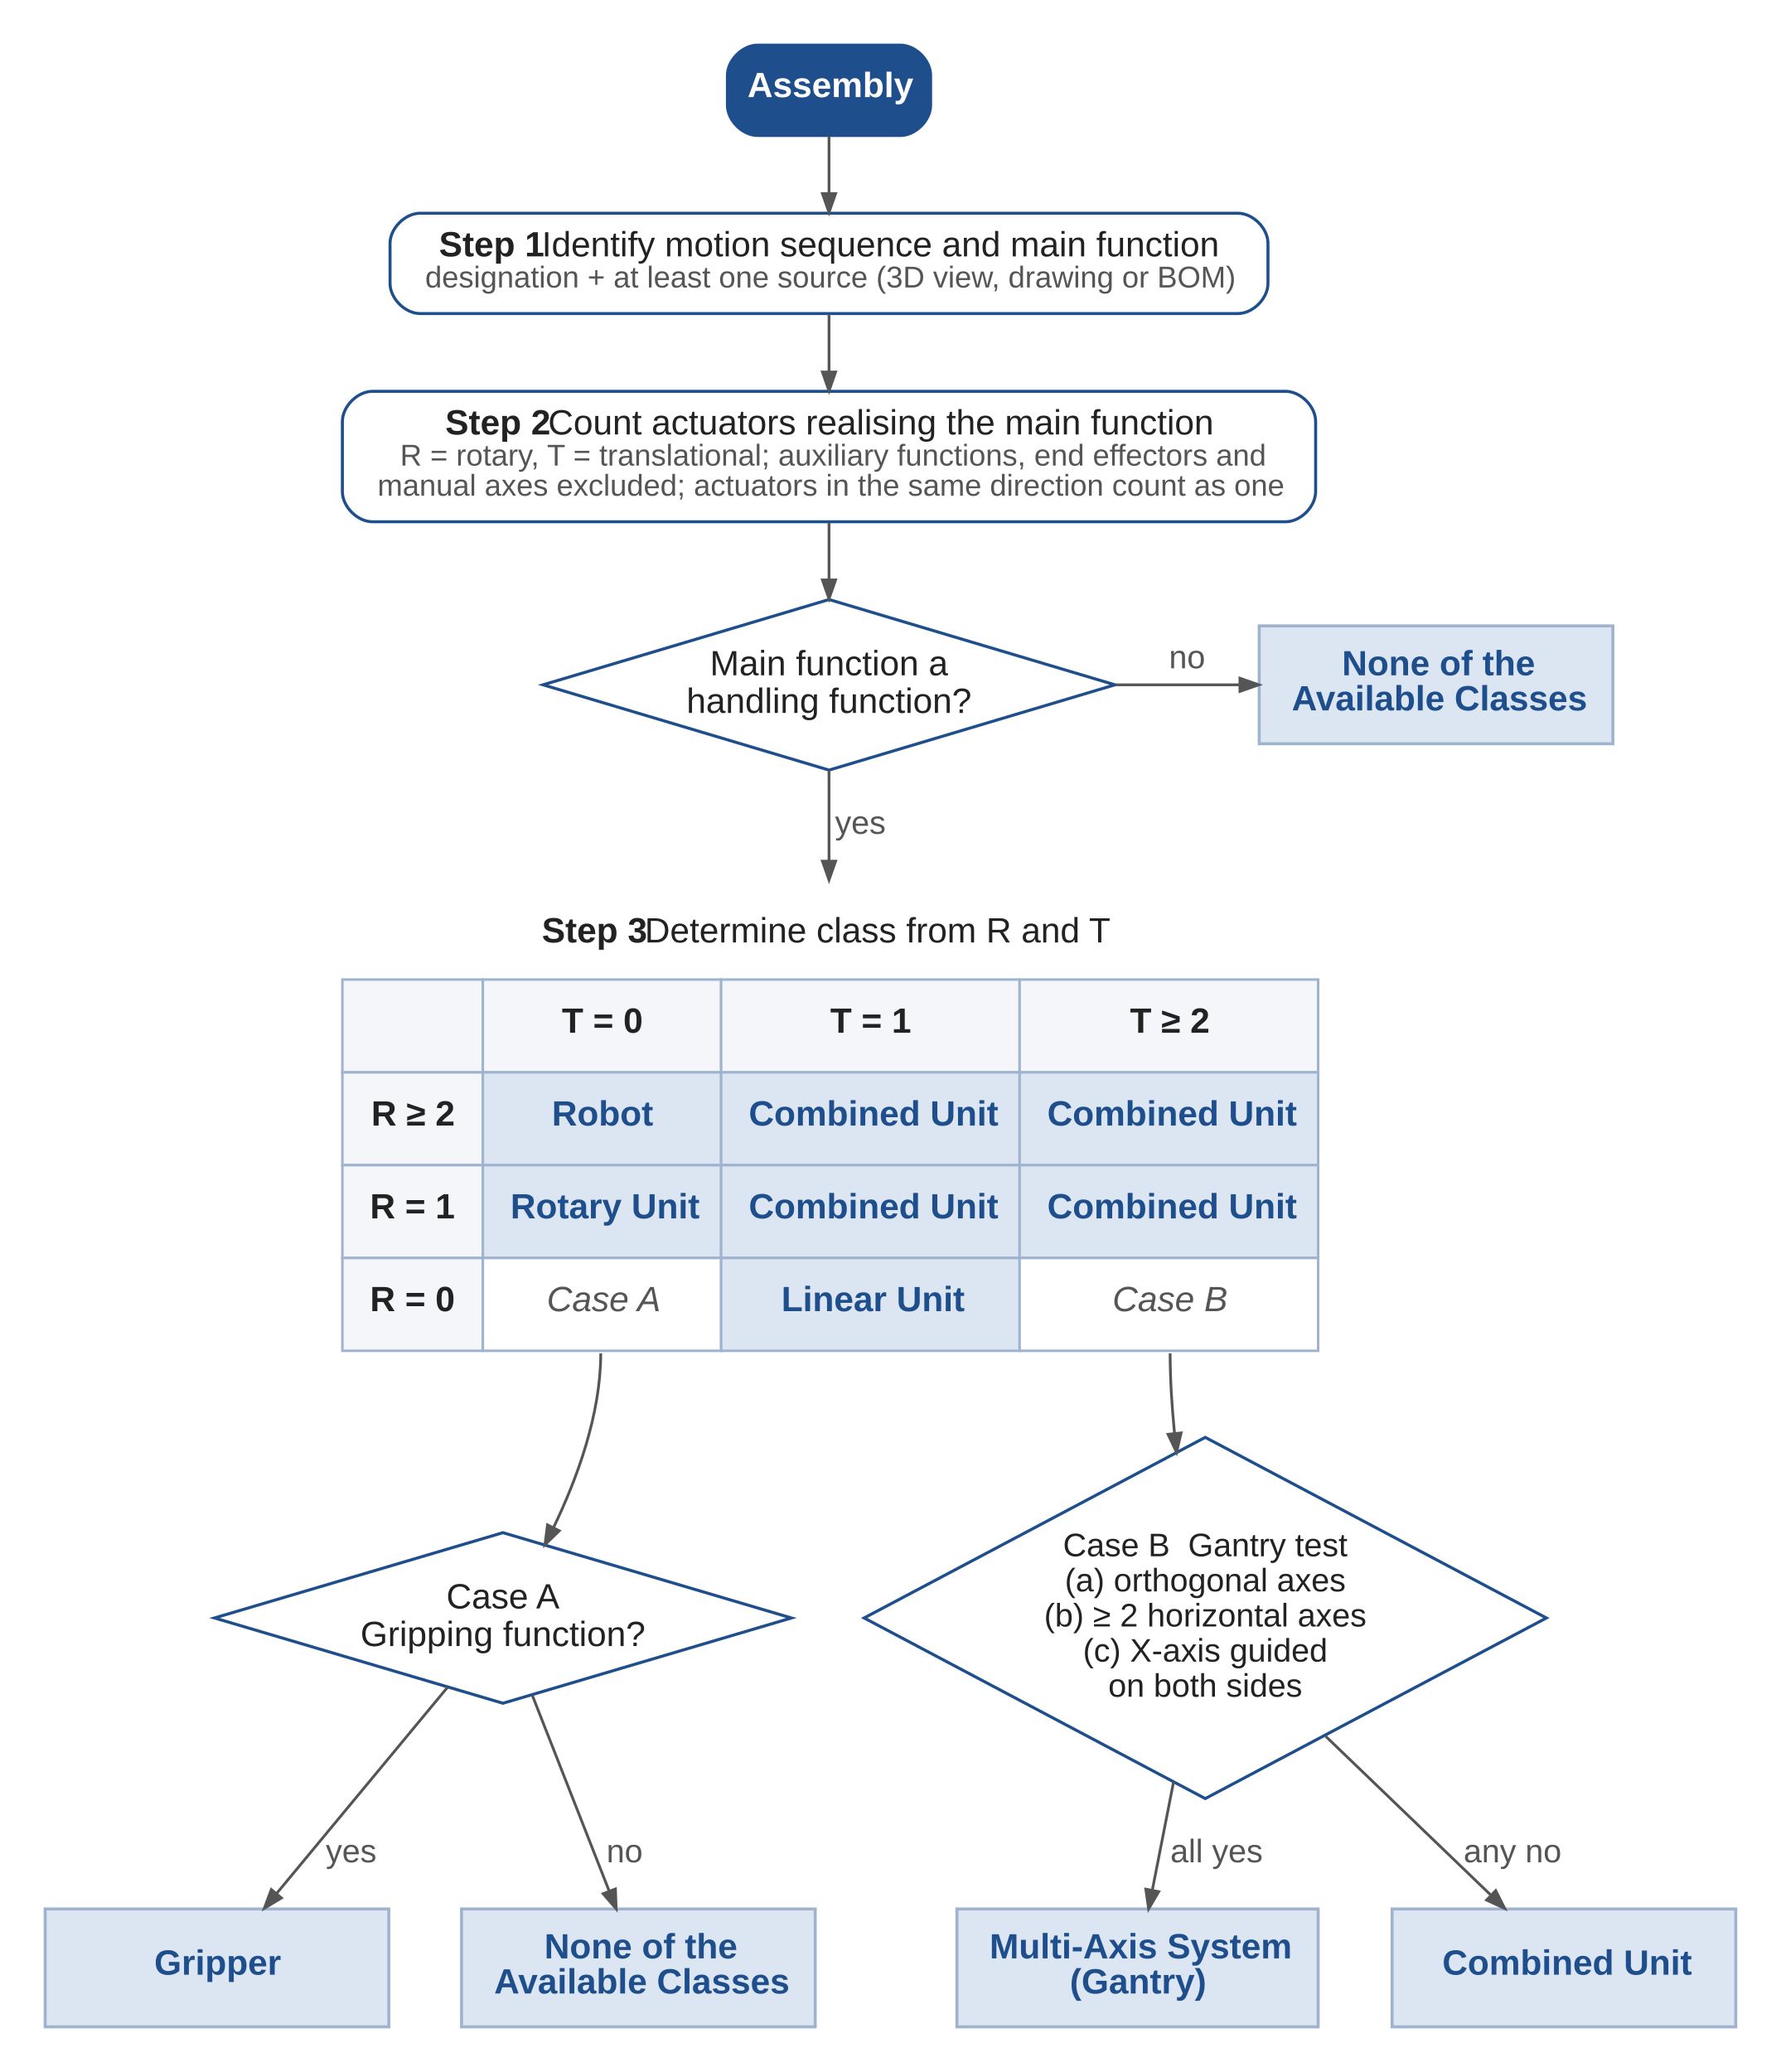
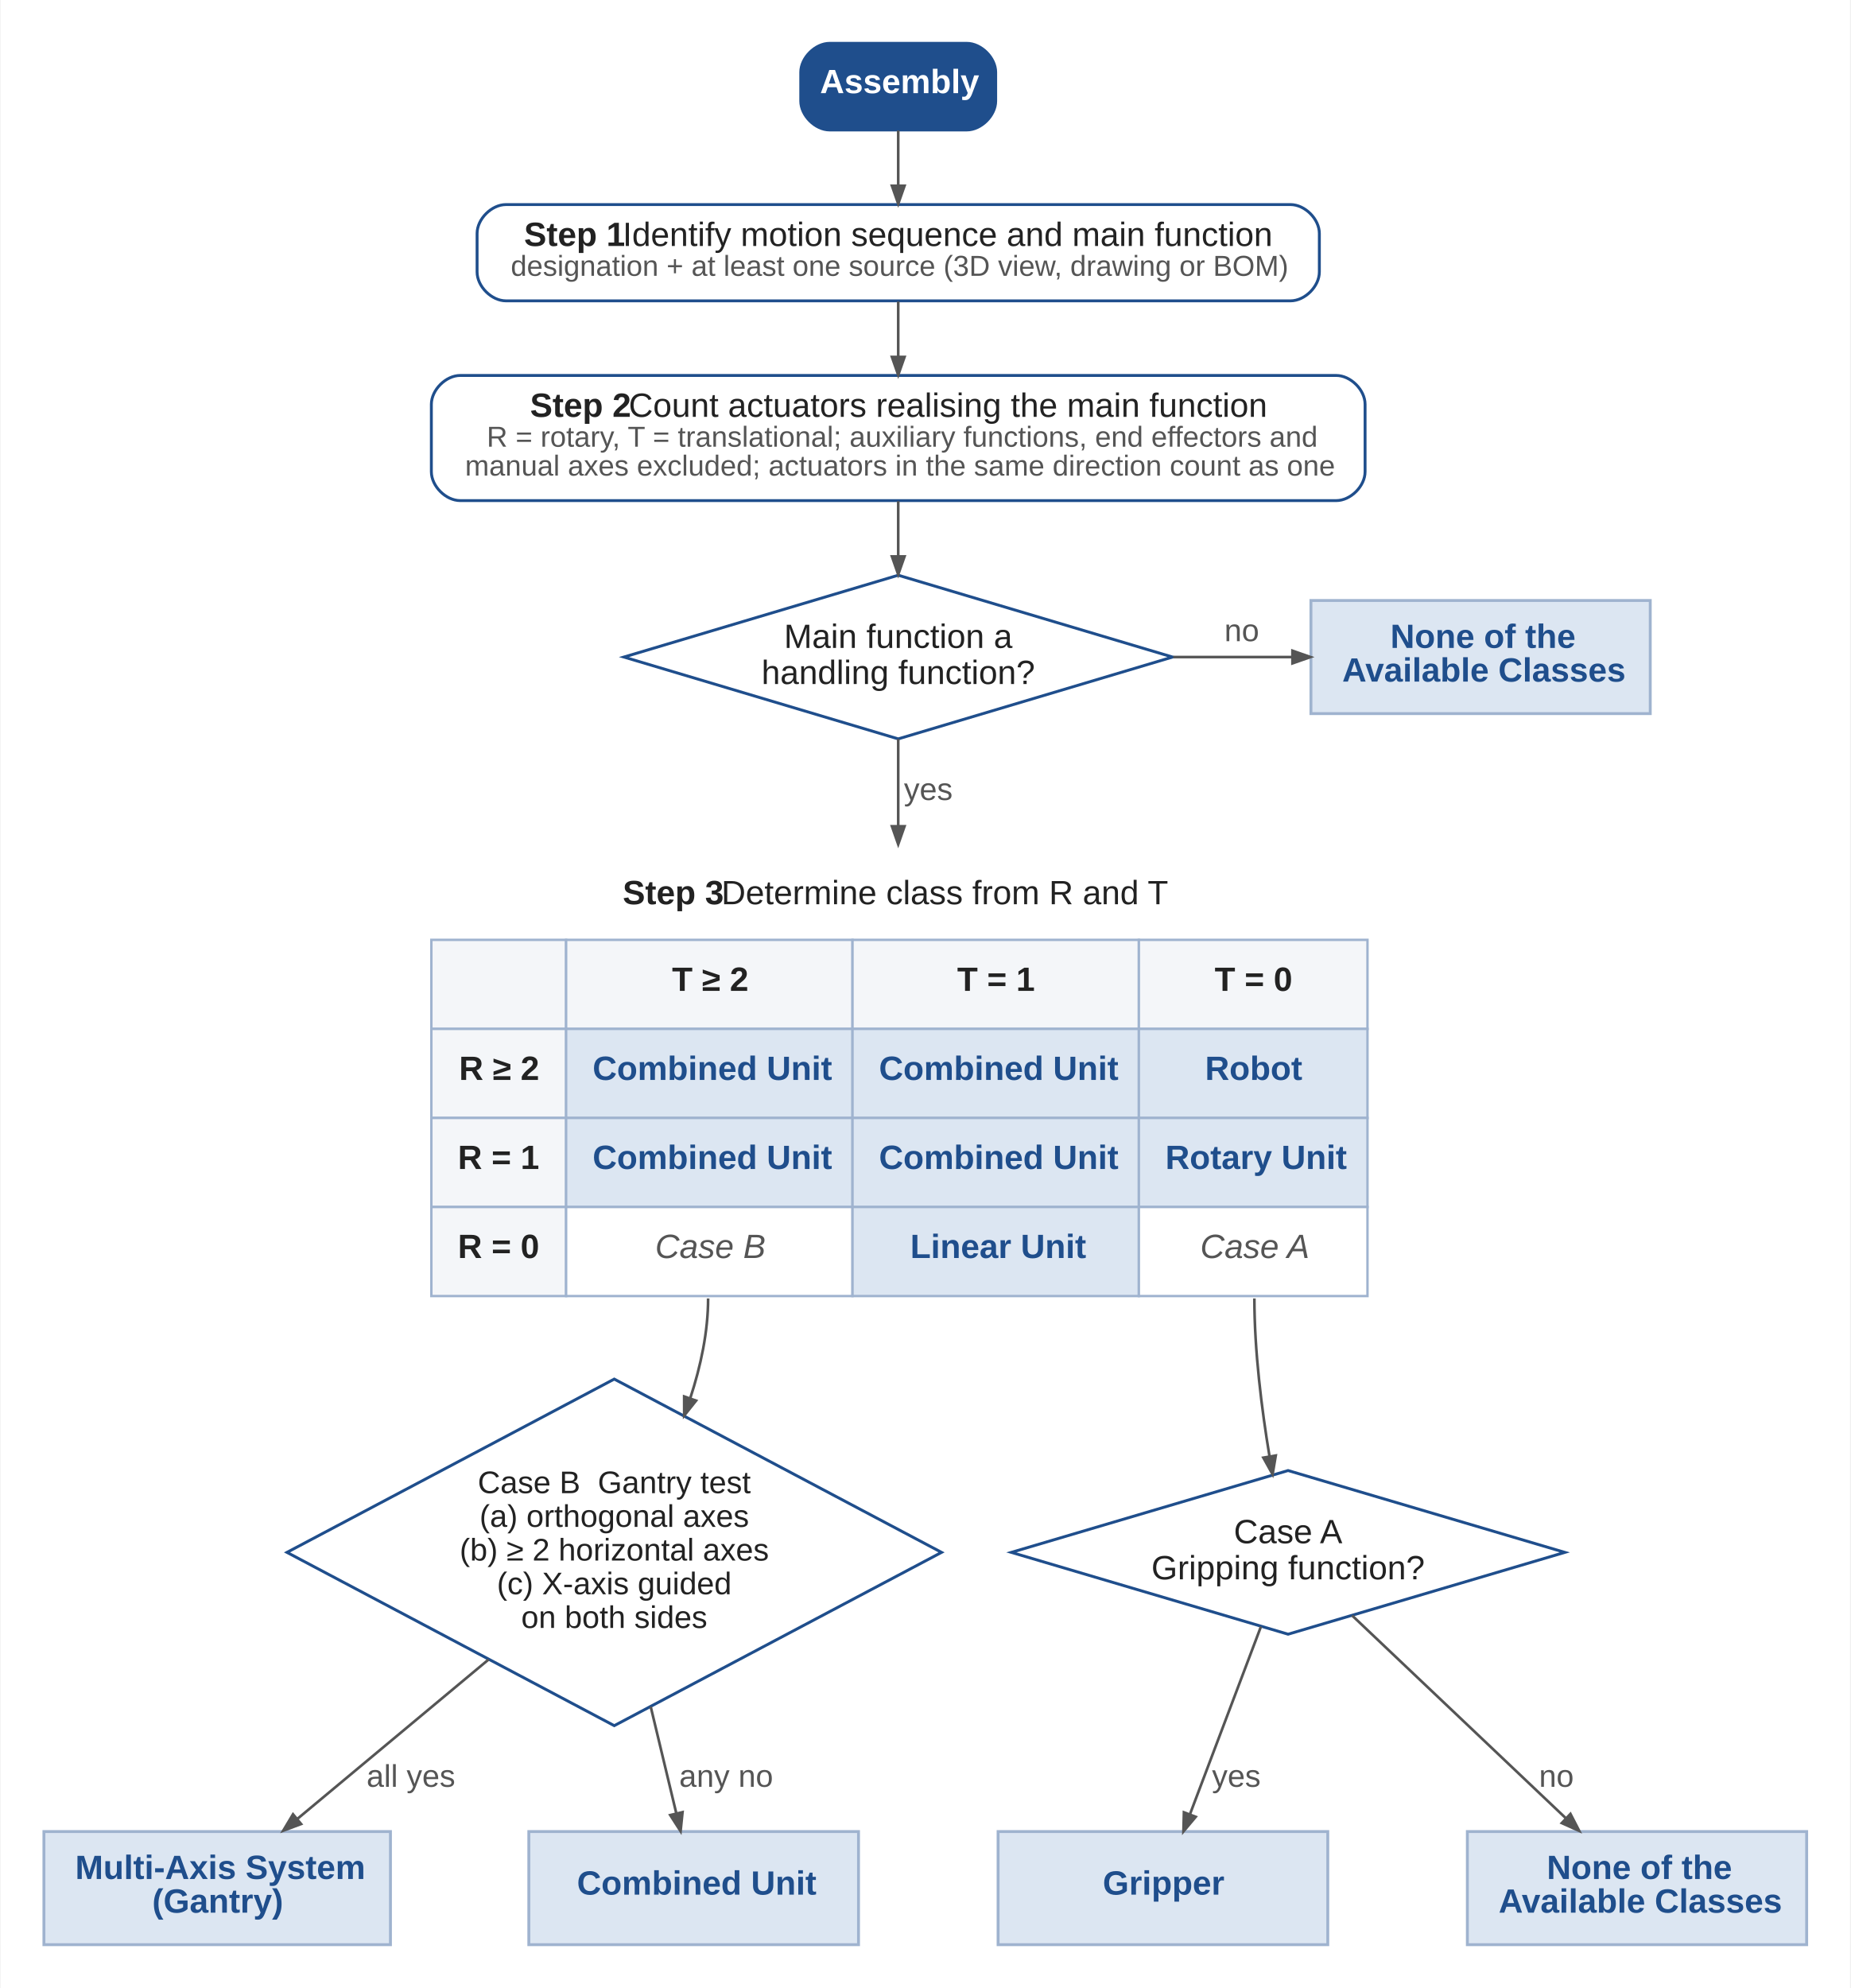
- <svg xmlns="http://www.w3.org/2000/svg" width="710pt" height="826pt" viewBox="0.00 0.00 710.00 826.00">
+ <svg xmlns="http://www.w3.org/2000/svg" width="769pt" height="826pt" viewBox="0.00 0.00 768.50 826.00">
  <g id="graph0" class="graph" transform="scale(1 1) rotate(0) translate(18 808)">
-     <polygon fill="white" stroke="transparent" points="-18,18 -18,-808 692,-808 692,18 -18,18" />
+     <polygon fill="white" stroke="transparent" points="-18,18 -18,-808 750.5,-808 750.5,18 -18,18" />
    <g id="node1" class="node">
-       <path fill="#1f4e8c" stroke="#1f4e8c" stroke-width="1.2" d="M341,-790C341,-790 284,-790 284,-790 278,-790 272,-784 272,-778 272,-778 272,-766 272,-766 272,-760 278,-754 284,-754 284,-754 341,-754 341,-754 347,-754 353,-760 353,-766 353,-766 353,-778 353,-778 353,-784 347,-790 341,-790" />
-       <text text-anchor="start" x="280" y="-769.3" font-family="Liberation Sans" font-weight="bold" font-size="14.00" fill="white">Assembly</text>
+       <path fill="#1f4e8c" stroke="#1f4e8c" stroke-width="1.2" d="M383.5,-790C383.5,-790 326.5,-790 326.5,-790 320.5,-790 314.5,-784 314.5,-778 314.5,-778 314.5,-766 314.5,-766 314.5,-760 320.5,-754 326.5,-754 326.5,-754 383.5,-754 383.5,-754 389.5,-754 395.5,-760 395.5,-766 395.5,-766 395.5,-778 395.5,-778 395.5,-784 389.5,-790 383.5,-790" />
+       <text text-anchor="start" x="322.5" y="-769.3" font-family="Liberation Sans" font-weight="bold" font-size="14.00" fill="white">Assembly</text>
    </g>
    <g id="node2" class="node">
-       <path fill="none" stroke="#1f4e8c" stroke-width="1.2" d="M475.5,-723C475.5,-723 149.5,-723 149.5,-723 143.5,-723 137.5,-717 137.5,-711 137.5,-711 137.5,-695 137.5,-695 137.5,-689 143.5,-683 149.5,-683 149.5,-683 475.5,-683 475.5,-683 481.5,-683 487.5,-689 487.5,-695 487.5,-695 487.5,-711 487.5,-711 487.5,-717 481.5,-723 475.5,-723" />
-       <text text-anchor="start" x="157" y="-705.8" font-family="Liberation Sans" font-weight="bold" font-size="14.00" fill="#222222">Step 1</text>
-       <text text-anchor="start" x="198" y="-705.8" font-family="Liberation Sans" font-size="14.00" fill="#222222">  Identify motion sequence and main function</text>
-       <text text-anchor="start" x="151.5" y="-693.4" font-family="Liberation Sans" font-size="12.00" fill="#555555">designation + at least one source (3D view, drawing or BOM)</text>
+       <path fill="none" stroke="#1f4e8c" stroke-width="1.2" d="M518,-723C518,-723 192,-723 192,-723 186,-723 180,-717 180,-711 180,-711 180,-695 180,-695 180,-689 186,-683 192,-683 192,-683 518,-683 518,-683 524,-683 530,-689 530,-695 530,-695 530,-711 530,-711 530,-717 524,-723 518,-723" />
+       <text text-anchor="start" x="199.5" y="-705.8" font-family="Liberation Sans" font-weight="bold" font-size="14.00" fill="#222222">Step 1</text>
+       <text text-anchor="start" x="240.5" y="-705.8" font-family="Liberation Sans" font-size="14.00" fill="#222222">  Identify motion sequence and main function</text>
+       <text text-anchor="start" x="194" y="-693.4" font-family="Liberation Sans" font-size="12.00" fill="#555555">designation + at least one source (3D view, drawing or BOM)</text>
    </g>
    <g id="edge1" class="edge">
-       <path fill="none" stroke="#555555" stroke-width="1.1" d="M312.5,-753.75C312.5,-746.91 312.5,-738.89 312.5,-731.3" />
-       <polygon fill="#555555" stroke="#555555" stroke-width="1.1" points="315.13,-730.82 312.5,-723.32 309.88,-730.82 315.13,-730.82" />
+       <path fill="none" stroke="#555555" stroke-width="1.1" d="M355,-753.75C355,-746.91 355,-738.89 355,-731.3" />
+       <polygon fill="#555555" stroke="#555555" stroke-width="1.1" points="357.63,-730.82 355,-723.32 352.38,-730.82 357.63,-730.82" />
    </g>
    <g id="node3" class="node">
-       <path fill="none" stroke="#1f4e8c" stroke-width="1.2" d="M494.5,-652C494.5,-652 130.5,-652 130.5,-652 124.5,-652 118.5,-646 118.5,-640 118.5,-640 118.5,-612 118.5,-612 118.5,-606 124.5,-600 130.5,-600 130.5,-600 494.5,-600 494.5,-600 500.5,-600 506.5,-606 506.5,-612 506.5,-612 506.5,-640 506.5,-640 506.5,-646 500.5,-652 494.5,-652" />
-       <text text-anchor="start" x="159.5" y="-634.8" font-family="Liberation Sans" font-weight="bold" font-size="14.00" fill="#222222">Step 2</text>
-       <text text-anchor="start" x="200.5" y="-634.8" font-family="Liberation Sans" font-size="14.00" fill="#222222">  Count actuators realising the main function</text>
-       <text text-anchor="start" x="141.5" y="-622.4" font-family="Liberation Sans" font-size="12.00" fill="#555555">R = rotary, T = translational; auxiliary functions, end effectors and</text>
-       <text text-anchor="start" x="132.5" y="-610.4" font-family="Liberation Sans" font-size="12.00" fill="#555555">manual axes excluded; actuators in the same direction count as one</text>
+       <path fill="none" stroke="#1f4e8c" stroke-width="1.2" d="M537,-652C537,-652 173,-652 173,-652 167,-652 161,-646 161,-640 161,-640 161,-612 161,-612 161,-606 167,-600 173,-600 173,-600 537,-600 537,-600 543,-600 549,-606 549,-612 549,-612 549,-640 549,-640 549,-646 543,-652 537,-652" />
+       <text text-anchor="start" x="202" y="-634.8" font-family="Liberation Sans" font-weight="bold" font-size="14.00" fill="#222222">Step 2</text>
+       <text text-anchor="start" x="243" y="-634.8" font-family="Liberation Sans" font-size="14.00" fill="#222222">  Count actuators realising the main function</text>
+       <text text-anchor="start" x="184" y="-622.4" font-family="Liberation Sans" font-size="12.00" fill="#555555">R = rotary, T = translational; auxiliary functions, end effectors and</text>
+       <text text-anchor="start" x="175" y="-610.4" font-family="Liberation Sans" font-size="12.00" fill="#555555">manual axes excluded; actuators in the same direction count as one</text>
    </g>
    <g id="edge2" class="edge">
-       <path fill="none" stroke="#555555" stroke-width="1.1" d="M312.5,-682.69C312.5,-675.72 312.5,-667.65 312.5,-659.85" />
-       <polygon fill="#555555" stroke="#555555" stroke-width="1.1" points="315.13,-659.69 312.5,-652.19 309.88,-659.69 315.13,-659.69" />
+       <path fill="none" stroke="#555555" stroke-width="1.1" d="M355,-682.69C355,-675.72 355,-667.65 355,-659.85" />
+       <polygon fill="#555555" stroke="#555555" stroke-width="1.1" points="357.63,-659.69 355,-652.19 352.38,-659.69 357.63,-659.69" />
    </g>
    <g id="node4" class="node">
-       <polygon fill="none" stroke="#1f4e8c" stroke-width="1.2" points="312.5,-569 198.5,-535 312.5,-501 426.5,-535 312.5,-569" />
-       <text text-anchor="middle" x="312.5" y="-538.8" font-family="Liberation Sans" font-size="14.00" fill="#222222">Main function a</text>
-       <text text-anchor="middle" x="312.5" y="-523.8" font-family="Liberation Sans" font-size="14.00" fill="#222222">handling function?</text>
+       <polygon fill="none" stroke="#1f4e8c" stroke-width="1.2" points="355,-569 241,-535 355,-501 469,-535 355,-569" />
+       <text text-anchor="middle" x="355" y="-538.8" font-family="Liberation Sans" font-size="14.00" fill="#222222">Main function a</text>
+       <text text-anchor="middle" x="355" y="-523.8" font-family="Liberation Sans" font-size="14.00" fill="#222222">handling function?</text>
    </g>
    <g id="edge3" class="edge">
-       <path fill="none" stroke="#555555" stroke-width="1.1" d="M312.5,-599.73C312.5,-592.64 312.5,-584.74 312.5,-576.99" />
-       <polygon fill="#555555" stroke="#555555" stroke-width="1.1" points="315.13,-576.81 312.5,-569.31 309.88,-576.81 315.13,-576.81" />
+       <path fill="none" stroke="#555555" stroke-width="1.1" d="M355,-599.73C355,-592.64 355,-584.74 355,-576.99" />
+       <polygon fill="#555555" stroke="#555555" stroke-width="1.1" points="357.63,-576.81 355,-569.31 352.38,-576.81 357.63,-576.81" />
    </g>
    <g id="node5" class="node">
-       <text text-anchor="start" x="198" y="-432.3" font-family="Liberation Sans" font-weight="bold" font-size="14.00" fill="#222222">Step 3</text>
-       <text text-anchor="start" x="239" y="-432.3" font-family="Liberation Sans" font-size="14.00" fill="#222222">  Determine class from R and T</text>
-       <polygon fill="#f4f6f9" stroke="transparent" points="118.5,-380.5 118.5,-417.5 174.5,-417.5 174.5,-380.5 118.5,-380.5" />
-       <polygon fill="none" stroke="#9fb3cf" points="118.5,-380.5 118.5,-417.5 174.5,-417.5 174.5,-380.5 118.5,-380.5" />
-       <polygon fill="#f4f6f9" stroke="transparent" points="174.5,-380.5 174.5,-417.5 269.5,-417.5 269.5,-380.5 174.5,-380.5" />
-       <polygon fill="none" stroke="#9fb3cf" points="174.5,-380.5 174.5,-417.5 269.5,-417.5 269.5,-380.5 174.5,-380.5" />
-       <text text-anchor="start" x="206" y="-396.3" font-family="Liberation Sans" font-weight="bold" font-size="14.00" fill="#222222">T = 0</text>
-       <polygon fill="#f4f6f9" stroke="transparent" points="269.5,-380.5 269.5,-417.5 388.5,-417.5 388.5,-380.5 269.5,-380.5" />
-       <polygon fill="none" stroke="#9fb3cf" points="269.5,-380.5 269.5,-417.5 388.5,-417.5 388.5,-380.5 269.5,-380.5" />
-       <text text-anchor="start" x="313" y="-396.3" font-family="Liberation Sans" font-weight="bold" font-size="14.00" fill="#222222">T = 1</text>
-       <polygon fill="#f4f6f9" stroke="transparent" points="388.5,-380.5 388.5,-417.5 507.5,-417.5 507.5,-380.5 388.5,-380.5" />
-       <polygon fill="none" stroke="#9fb3cf" points="388.5,-380.5 388.5,-417.5 507.5,-417.5 507.5,-380.5 388.5,-380.5" />
-       <text text-anchor="start" x="432.5" y="-396.3" font-family="Liberation Sans" font-weight="bold" font-size="14.00" fill="#222222">T ≥ 2</text>
-       <polygon fill="#f4f6f9" stroke="transparent" points="118.5,-343.5 118.5,-380.5 174.5,-380.5 174.5,-343.5 118.5,-343.5" />
-       <polygon fill="none" stroke="#9fb3cf" points="118.5,-343.5 118.5,-380.5 174.5,-380.5 174.5,-343.5 118.5,-343.5" />
-       <text text-anchor="start" x="130" y="-359.3" font-family="Liberation Sans" font-weight="bold" font-size="14.00" fill="#222222">R ≥ 2</text>
-       <polygon fill="#dce6f2" stroke="transparent" points="174.5,-343.5 174.5,-380.5 269.5,-380.5 269.5,-343.5 174.5,-343.5" />
-       <polygon fill="none" stroke="#9fb3cf" points="174.5,-343.5 174.5,-380.5 269.5,-380.5 269.5,-343.5 174.5,-343.5" />
-       <text text-anchor="start" x="202" y="-359.3" font-family="Liberation Sans" font-weight="bold" font-size="14.00" fill="#1f4e8c">Robot</text>
-       <polygon fill="#dce6f2" stroke="transparent" points="269.5,-343.5 269.5,-380.5 388.5,-380.5 388.5,-343.5 269.5,-343.5" />
-       <polygon fill="none" stroke="#9fb3cf" points="269.5,-343.5 269.5,-380.5 388.5,-380.5 388.5,-343.5 269.5,-343.5" />
-       <text text-anchor="start" x="280.5" y="-359.3" font-family="Liberation Sans" font-weight="bold" font-size="14.00" fill="#1f4e8c">Combined Unit</text>
-       <polygon fill="#dce6f2" stroke="transparent" points="388.5,-343.5 388.5,-380.5 507.5,-380.5 507.5,-343.5 388.5,-343.5" />
-       <polygon fill="none" stroke="#9fb3cf" points="388.5,-343.5 388.5,-380.5 507.5,-380.5 507.5,-343.5 388.5,-343.5" />
-       <text text-anchor="start" x="399.5" y="-359.3" font-family="Liberation Sans" font-weight="bold" font-size="14.00" fill="#1f4e8c">Combined Unit</text>
-       <polygon fill="#f4f6f9" stroke="transparent" points="118.5,-306.5 118.5,-343.5 174.5,-343.5 174.5,-306.5 118.5,-306.5" />
-       <polygon fill="none" stroke="#9fb3cf" points="118.5,-306.5 118.5,-343.5 174.5,-343.5 174.5,-306.5 118.5,-306.5" />
-       <text text-anchor="start" x="129.5" y="-322.3" font-family="Liberation Sans" font-weight="bold" font-size="14.00" fill="#222222">R = 1</text>
-       <polygon fill="#dce6f2" stroke="transparent" points="174.5,-306.5 174.5,-343.5 269.5,-343.5 269.5,-306.5 174.5,-306.5" />
-       <polygon fill="none" stroke="#9fb3cf" points="174.5,-306.5 174.5,-343.5 269.5,-343.5 269.5,-306.5 174.5,-306.5" />
-       <text text-anchor="start" x="185.5" y="-322.3" font-family="Liberation Sans" font-weight="bold" font-size="14.00" fill="#1f4e8c">Rotary Unit</text>
-       <polygon fill="#dce6f2" stroke="transparent" points="269.5,-306.5 269.5,-343.5 388.5,-343.5 388.5,-306.5 269.5,-306.5" />
-       <polygon fill="none" stroke="#9fb3cf" points="269.5,-306.5 269.5,-343.5 388.5,-343.5 388.5,-306.5 269.5,-306.5" />
-       <text text-anchor="start" x="280.5" y="-322.3" font-family="Liberation Sans" font-weight="bold" font-size="14.00" fill="#1f4e8c">Combined Unit</text>
-       <polygon fill="#dce6f2" stroke="transparent" points="388.5,-306.5 388.5,-343.5 507.5,-343.5 507.5,-306.5 388.5,-306.5" />
-       <polygon fill="none" stroke="#9fb3cf" points="388.5,-306.5 388.5,-343.5 507.5,-343.5 507.5,-306.5 388.5,-306.5" />
-       <text text-anchor="start" x="399.5" y="-322.3" font-family="Liberation Sans" font-weight="bold" font-size="14.00" fill="#1f4e8c">Combined Unit</text>
-       <polygon fill="#f4f6f9" stroke="transparent" points="118.5,-269.5 118.5,-306.5 174.5,-306.5 174.5,-269.5 118.5,-269.5" />
-       <polygon fill="none" stroke="#9fb3cf" points="118.5,-269.5 118.5,-306.5 174.5,-306.5 174.5,-269.5 118.5,-269.5" />
-       <text text-anchor="start" x="129.5" y="-285.3" font-family="Liberation Sans" font-weight="bold" font-size="14.00" fill="#222222">R = 0</text>
-       <polygon fill="white" stroke="transparent" points="174.5,-269.5 174.5,-306.5 269.5,-306.5 269.5,-269.5 174.5,-269.5" />
-       <polygon fill="none" stroke="#9fb3cf" points="174.5,-269.5 174.5,-306.5 269.5,-306.5 269.5,-269.5 174.5,-269.5" />
-       <text text-anchor="start" x="200" y="-285.3" font-family="Liberation Sans" font-style="italic" font-size="14.00" fill="#555555">Case A</text>
-       <polygon fill="#dce6f2" stroke="transparent" points="269.5,-269.5 269.5,-306.5 388.5,-306.5 388.5,-269.5 269.5,-269.5" />
-       <polygon fill="none" stroke="#9fb3cf" points="269.5,-269.5 269.5,-306.5 388.5,-306.5 388.5,-269.5 269.5,-269.5" />
-       <text text-anchor="start" x="293.5" y="-285.3" font-family="Liberation Sans" font-weight="bold" font-size="14.00" fill="#1f4e8c">Linear Unit</text>
-       <polygon fill="white" stroke="transparent" points="388.5,-269.5 388.5,-306.5 507.5,-306.5 507.5,-269.5 388.5,-269.5" />
-       <polygon fill="none" stroke="#9fb3cf" points="388.5,-269.5 388.5,-306.5 507.5,-306.5 507.5,-269.5 388.5,-269.5" />
-       <text text-anchor="start" x="425.5" y="-285.3" font-family="Liberation Sans" font-style="italic" font-size="14.00" fill="#555555">Case B</text>
+       <text text-anchor="start" x="240.5" y="-432.3" font-family="Liberation Sans" font-weight="bold" font-size="14.00" fill="#222222">Step 3</text>
+       <text text-anchor="start" x="281.5" y="-432.3" font-family="Liberation Sans" font-size="14.00" fill="#222222">  Determine class from R and T</text>
+       <polygon fill="#f4f6f9" stroke="transparent" points="161,-380.5 161,-417.5 217,-417.5 217,-380.5 161,-380.5" />
+       <polygon fill="none" stroke="#9fb3cf" points="161,-380.5 161,-417.5 217,-417.5 217,-380.5 161,-380.5" />
+       <polygon fill="#f4f6f9" stroke="transparent" points="217,-380.5 217,-417.5 336,-417.5 336,-380.5 217,-380.5" />
+       <polygon fill="none" stroke="#9fb3cf" points="217,-380.5 217,-417.5 336,-417.5 336,-380.5 217,-380.5" />
+       <text text-anchor="start" x="261" y="-396.3" font-family="Liberation Sans" font-weight="bold" font-size="14.00" fill="#222222">T ≥ 2</text>
+       <polygon fill="#f4f6f9" stroke="transparent" points="336,-380.5 336,-417.5 455,-417.5 455,-380.5 336,-380.5" />
+       <polygon fill="none" stroke="#9fb3cf" points="336,-380.5 336,-417.5 455,-417.5 455,-380.5 336,-380.5" />
+       <text text-anchor="start" x="379.5" y="-396.3" font-family="Liberation Sans" font-weight="bold" font-size="14.00" fill="#222222">T = 1</text>
+       <polygon fill="#f4f6f9" stroke="transparent" points="455,-380.5 455,-417.5 550,-417.5 550,-380.5 455,-380.5" />
+       <polygon fill="none" stroke="#9fb3cf" points="455,-380.5 455,-417.5 550,-417.5 550,-380.5 455,-380.5" />
+       <text text-anchor="start" x="486.5" y="-396.3" font-family="Liberation Sans" font-weight="bold" font-size="14.00" fill="#222222">T = 0</text>
+       <polygon fill="#f4f6f9" stroke="transparent" points="161,-343.5 161,-380.5 217,-380.5 217,-343.5 161,-343.5" />
+       <polygon fill="none" stroke="#9fb3cf" points="161,-343.5 161,-380.5 217,-380.5 217,-343.5 161,-343.5" />
+       <text text-anchor="start" x="172.5" y="-359.3" font-family="Liberation Sans" font-weight="bold" font-size="14.00" fill="#222222">R ≥ 2</text>
+       <polygon fill="#dce6f2" stroke="transparent" points="217,-343.5 217,-380.5 336,-380.5 336,-343.5 217,-343.5" />
+       <polygon fill="none" stroke="#9fb3cf" points="217,-343.5 217,-380.5 336,-380.5 336,-343.5 217,-343.5" />
+       <text text-anchor="start" x="228" y="-359.3" font-family="Liberation Sans" font-weight="bold" font-size="14.00" fill="#1f4e8c">Combined Unit</text>
+       <polygon fill="#dce6f2" stroke="transparent" points="336,-343.5 336,-380.5 455,-380.5 455,-343.5 336,-343.5" />
+       <polygon fill="none" stroke="#9fb3cf" points="336,-343.5 336,-380.5 455,-380.5 455,-343.5 336,-343.5" />
+       <text text-anchor="start" x="347" y="-359.3" font-family="Liberation Sans" font-weight="bold" font-size="14.00" fill="#1f4e8c">Combined Unit</text>
+       <polygon fill="#dce6f2" stroke="transparent" points="455,-343.5 455,-380.5 550,-380.5 550,-343.5 455,-343.5" />
+       <polygon fill="none" stroke="#9fb3cf" points="455,-343.5 455,-380.5 550,-380.5 550,-343.5 455,-343.5" />
+       <text text-anchor="start" x="482.5" y="-359.3" font-family="Liberation Sans" font-weight="bold" font-size="14.00" fill="#1f4e8c">Robot</text>
+       <polygon fill="#f4f6f9" stroke="transparent" points="161,-306.5 161,-343.5 217,-343.5 217,-306.5 161,-306.5" />
+       <polygon fill="none" stroke="#9fb3cf" points="161,-306.5 161,-343.5 217,-343.5 217,-306.5 161,-306.5" />
+       <text text-anchor="start" x="172" y="-322.3" font-family="Liberation Sans" font-weight="bold" font-size="14.00" fill="#222222">R = 1</text>
+       <polygon fill="#dce6f2" stroke="transparent" points="217,-306.5 217,-343.5 336,-343.5 336,-306.5 217,-306.5" />
+       <polygon fill="none" stroke="#9fb3cf" points="217,-306.5 217,-343.5 336,-343.5 336,-306.5 217,-306.5" />
+       <text text-anchor="start" x="228" y="-322.3" font-family="Liberation Sans" font-weight="bold" font-size="14.00" fill="#1f4e8c">Combined Unit</text>
+       <polygon fill="#dce6f2" stroke="transparent" points="336,-306.5 336,-343.5 455,-343.5 455,-306.5 336,-306.5" />
+       <polygon fill="none" stroke="#9fb3cf" points="336,-306.5 336,-343.5 455,-343.5 455,-306.5 336,-306.5" />
+       <text text-anchor="start" x="347" y="-322.3" font-family="Liberation Sans" font-weight="bold" font-size="14.00" fill="#1f4e8c">Combined Unit</text>
+       <polygon fill="#dce6f2" stroke="transparent" points="455,-306.5 455,-343.5 550,-343.5 550,-306.5 455,-306.5" />
+       <polygon fill="none" stroke="#9fb3cf" points="455,-306.5 455,-343.5 550,-343.5 550,-306.5 455,-306.5" />
+       <text text-anchor="start" x="466" y="-322.3" font-family="Liberation Sans" font-weight="bold" font-size="14.00" fill="#1f4e8c">Rotary Unit</text>
+       <polygon fill="#f4f6f9" stroke="transparent" points="161,-269.5 161,-306.5 217,-306.5 217,-269.5 161,-269.5" />
+       <polygon fill="none" stroke="#9fb3cf" points="161,-269.5 161,-306.5 217,-306.5 217,-269.5 161,-269.5" />
+       <text text-anchor="start" x="172" y="-285.3" font-family="Liberation Sans" font-weight="bold" font-size="14.00" fill="#222222">R = 0</text>
+       <polygon fill="white" stroke="transparent" points="217,-269.5 217,-306.5 336,-306.5 336,-269.5 217,-269.5" />
+       <polygon fill="none" stroke="#9fb3cf" points="217,-269.5 217,-306.5 336,-306.5 336,-269.5 217,-269.5" />
+       <text text-anchor="start" x="254" y="-285.3" font-family="Liberation Sans" font-style="italic" font-size="14.00" fill="#555555">Case B</text>
+       <polygon fill="#dce6f2" stroke="transparent" points="336,-269.5 336,-306.5 455,-306.5 455,-269.5 336,-269.5" />
+       <polygon fill="none" stroke="#9fb3cf" points="336,-269.5 336,-306.5 455,-306.5 455,-269.5 336,-269.5" />
+       <text text-anchor="start" x="360" y="-285.3" font-family="Liberation Sans" font-weight="bold" font-size="14.00" fill="#1f4e8c">Linear Unit</text>
+       <polygon fill="white" stroke="transparent" points="455,-269.5 455,-306.5 550,-306.5 550,-269.5 455,-269.5" />
+       <polygon fill="none" stroke="#9fb3cf" points="455,-269.5 455,-306.5 550,-306.5 550,-269.5 455,-269.5" />
+       <text text-anchor="start" x="480.5" y="-285.3" font-family="Liberation Sans" font-style="italic" font-size="14.00" fill="#555555">Case A</text>
    </g>
    <g id="edge5" class="edge">
-       <path fill="none" stroke="#555555" stroke-width="1.1" d="M312.5,-500.93C312.5,-490.27 312.5,-477.84 312.5,-464.88" />
-       <polygon fill="#555555" stroke="#555555" stroke-width="1.1" points="315.13,-464.7 312.5,-457.2 309.88,-464.7 315.13,-464.7" />
-       <text text-anchor="middle" x="325" y="-475.6" font-family="Liberation Sans" font-size="13.00" fill="#555555"> yes</text>
+       <path fill="none" stroke="#555555" stroke-width="1.1" d="M355,-500.93C355,-490.27 355,-477.84 355,-464.88" />
+       <polygon fill="#555555" stroke="#555555" stroke-width="1.1" points="357.63,-464.7 355,-457.2 352.38,-464.7 357.63,-464.7" />
+       <text text-anchor="middle" x="367.5" y="-475.6" font-family="Liberation Sans" font-size="13.00" fill="#555555"> yes</text>
    </g>
    <g id="node8" class="node">
-       <polygon fill="#dce6f2" stroke="#9fb3cf" stroke-width="1.2" points="625,-558.5 484,-558.5 484,-511.5 625,-511.5 625,-558.5" />
-       <text text-anchor="start" x="517" y="-538.8" font-family="Liberation Sans" font-weight="bold" font-size="14.00" fill="#1f4e8c">None of the</text>
-       <text text-anchor="start" x="497" y="-524.8" font-family="Liberation Sans" font-weight="bold" font-size="14.00" fill="#1f4e8c">Available Classes</text>
+       <polygon fill="#dce6f2" stroke="#9fb3cf" stroke-width="1.2" points="667.5,-558.5 526.5,-558.5 526.5,-511.5 667.5,-511.5 667.5,-558.5" />
+       <text text-anchor="start" x="559.5" y="-538.8" font-family="Liberation Sans" font-weight="bold" font-size="14.00" fill="#1f4e8c">None of the</text>
+       <text text-anchor="start" x="539.5" y="-524.8" font-family="Liberation Sans" font-weight="bold" font-size="14.00" fill="#1f4e8c">Available Classes</text>
    </g>
    <g id="edge4" class="edge">
-       <path fill="none" stroke="#555555" stroke-width="1.1" d="M426.77,-535C443.49,-535 460.38,-535 476.17,-535" />
-       <polygon fill="#555555" stroke="#555555" stroke-width="1.1" points="476.32,-537.63 483.82,-535 476.32,-532.38 476.32,-537.63" />
-       <text text-anchor="middle" x="455.25" y="-541.6" font-family="Liberation Sans" font-size="13.00" fill="#555555">  no</text>
+       <path fill="none" stroke="#555555" stroke-width="1.1" d="M469.27,-535C485.99,-535 502.88,-535 518.67,-535" />
+       <polygon fill="#555555" stroke="#555555" stroke-width="1.1" points="518.82,-537.63 526.32,-535 518.82,-532.38 518.82,-537.63" />
+       <text text-anchor="middle" x="497.75" y="-541.6" font-family="Liberation Sans" font-size="13.00" fill="#555555">  no</text>
    </g>
    <g id="node6" class="node">
-       <polygon fill="none" stroke="#1f4e8c" stroke-width="1.2" points="182.5,-197 67.5,-163 182.5,-129 297.5,-163 182.5,-197" />
-       <text text-anchor="middle" x="182.5" y="-166.8" font-family="Liberation Sans" font-size="14.00" fill="#222222">Case A</text>
-       <text text-anchor="middle" x="182.5" y="-151.8" font-family="Liberation Sans" font-size="14.00" fill="#222222">Gripping function?</text>
+       <polygon fill="none" stroke="#1f4e8c" stroke-width="1.2" points="517,-197 402,-163 517,-129 632,-163 517,-197" />
+       <text text-anchor="middle" x="517" y="-166.8" font-family="Liberation Sans" font-size="14.00" fill="#222222">Case A</text>
+       <text text-anchor="middle" x="517" y="-151.8" font-family="Liberation Sans" font-size="14.00" fill="#222222">Gripping function?</text>
    </g>
    <g id="edge6" class="edge">
-       <path fill="none" stroke="#555555" stroke-width="1.1" d="M221.5,-268.5C221.5,-244.25 212.17,-218.72 202.63,-198.96" />
-       <polygon fill="#555555" stroke="#555555" stroke-width="1.1" points="204.97,-197.76 199.27,-192.22 200.27,-200.11 204.97,-197.76" />
+       <path fill="none" stroke="#555555" stroke-width="1.1" d="M503,-268.5C503,-246.68 506.03,-222.53 509.28,-202.95" />
+       <polygon fill="#555555" stroke="#555555" stroke-width="1.1" points="511.89,-203.24 510.57,-195.41 506.72,-202.35 511.89,-203.24" />
    </g>
    <g id="node7" class="node">
-       <polygon fill="none" stroke="#1f4e8c" stroke-width="1.2" points="462.5,-235 326.5,-163 462.5,-91 598.5,-163 462.5,-235" />
-       <text text-anchor="middle" x="462.5" y="-187.6" font-family="Liberation Sans" font-size="13.00" fill="#222222">Case B  Gantry test</text>
-       <text text-anchor="middle" x="462.5" y="-173.6" font-family="Liberation Sans" font-size="13.00" fill="#222222">(a) orthogonal axes</text>
-       <text text-anchor="middle" x="462.5" y="-159.6" font-family="Liberation Sans" font-size="13.00" fill="#222222">(b) ≥ 2 horizontal axes</text>
-       <text text-anchor="middle" x="462.5" y="-145.6" font-family="Liberation Sans" font-size="13.00" fill="#222222">(c) X-axis guided</text>
-       <text text-anchor="middle" x="462.5" y="-131.6" font-family="Liberation Sans" font-size="13.00" fill="#222222">on both sides</text>
+       <polygon fill="none" stroke="#1f4e8c" stroke-width="1.2" points="237,-235 101,-163 237,-91 373,-163 237,-235" />
+       <text text-anchor="middle" x="237" y="-187.6" font-family="Liberation Sans" font-size="13.00" fill="#222222">Case B  Gantry test</text>
+       <text text-anchor="middle" x="237" y="-173.6" font-family="Liberation Sans" font-size="13.00" fill="#222222">(a) orthogonal axes</text>
+       <text text-anchor="middle" x="237" y="-159.6" font-family="Liberation Sans" font-size="13.00" fill="#222222">(b) ≥ 2 horizontal axes</text>
+       <text text-anchor="middle" x="237" y="-145.6" font-family="Liberation Sans" font-size="13.00" fill="#222222">(c) X-axis guided</text>
+       <text text-anchor="middle" x="237" y="-131.6" font-family="Liberation Sans" font-size="13.00" fill="#222222">on both sides</text>
    </g>
    <g id="edge7" class="edge">
-       <path fill="none" stroke="#555555" stroke-width="1.1" d="M448.5,-268.5C448.5,-258.19 449.18,-247.36 450.24,-236.73" />
-       <polygon fill="#555555" stroke="#555555" stroke-width="1.1" points="452.87,-236.78 451.07,-229.04 447.65,-236.22 452.87,-236.78" />
+       <path fill="none" stroke="#555555" stroke-width="1.1" d="M276,-268.5C276,-254.69 272.97,-240.47 268.61,-227.14" />
+       <polygon fill="#555555" stroke="#555555" stroke-width="1.1" points="271.01,-226.04 266.06,-219.83 266.05,-227.77 271.01,-226.04" />
    </g>
    <g id="node9" class="node">
-       <polygon fill="#dce6f2" stroke="#9fb3cf" stroke-width="1.2" points="137,-47 0,-47 0,0 137,0 137,-47" />
-       <text text-anchor="start" x="43.5" y="-20.8" font-family="Liberation Sans" font-weight="bold" font-size="14.00" fill="#1f4e8c">Gripper</text>
+       <polygon fill="#dce6f2" stroke="#9fb3cf" stroke-width="1.2" points="533.5,-47 396.5,-47 396.5,0 533.5,0 533.5,-47" />
+       <text text-anchor="start" x="440" y="-20.8" font-family="Liberation Sans" font-weight="bold" font-size="14.00" fill="#1f4e8c">Gripper</text>
    </g>
    <g id="edge8" class="edge">
-       <path fill="none" stroke="#555555" stroke-width="1.1" d="M160.52,-135.49C140.96,-111.89 112.41,-77.46 92.31,-53.21" />
-       <polygon fill="#555555" stroke="#555555" stroke-width="1.1" points="94.2,-51.38 87.39,-47.28 90.15,-54.73 94.2,-51.38" />
-       <text text-anchor="middle" x="122" y="-65.6" font-family="Liberation Sans" font-size="13.00" fill="#555555"> yes</text>
+       <path fill="none" stroke="#555555" stroke-width="1.1" d="M505.72,-132.16C496.98,-109.07 484.95,-77.25 476.23,-54.19" />
+       <polygon fill="#555555" stroke="#555555" stroke-width="1.1" points="478.63,-53.12 473.52,-47.04 473.72,-54.98 478.63,-53.12" />
+       <text text-anchor="middle" x="495.5" y="-65.6" font-family="Liberation Sans" font-size="13.00" fill="#555555"> yes</text>
    </g>
    <g id="node10" class="node">
-       <polygon fill="#dce6f2" stroke="#9fb3cf" stroke-width="1.2" points="307,-47 166,-47 166,0 307,0 307,-47" />
-       <text text-anchor="start" x="199" y="-27.3" font-family="Liberation Sans" font-weight="bold" font-size="14.00" fill="#1f4e8c">None of the</text>
-       <text text-anchor="start" x="179" y="-13.3" font-family="Liberation Sans" font-weight="bold" font-size="14.00" fill="#1f4e8c">Available Classes</text>
+       <polygon fill="#dce6f2" stroke="#9fb3cf" stroke-width="1.2" points="732.5,-47 591.5,-47 591.5,0 732.5,0 732.5,-47" />
+       <text text-anchor="start" x="624.5" y="-27.3" font-family="Liberation Sans" font-weight="bold" font-size="14.00" fill="#1f4e8c">None of the</text>
+       <text text-anchor="start" x="604.5" y="-13.3" font-family="Liberation Sans" font-weight="bold" font-size="14.00" fill="#1f4e8c">Available Classes</text>
    </g>
    <g id="edge9" class="edge">
-       <path fill="none" stroke="#555555" stroke-width="1.1" d="M194.22,-132.16C203.29,-109.07 215.78,-77.25 224.84,-54.19" />
-       <polygon fill="#555555" stroke="#555555" stroke-width="1.1" points="227.35,-54.98 227.65,-47.04 222.46,-53.06 227.35,-54.98" />
-       <text text-anchor="middle" x="231" y="-65.6" font-family="Liberation Sans" font-size="13.00" fill="#555555"> no</text>
+       <path fill="none" stroke="#555555" stroke-width="1.1" d="M543.6,-136.78C568.68,-112.99 606.22,-77.4 632.27,-52.69" />
+       <polygon fill="#555555" stroke="#555555" stroke-width="1.1" points="634.34,-54.34 637.98,-47.28 630.73,-50.53 634.34,-54.34" />
+       <text text-anchor="middle" x="628.5" y="-65.6" font-family="Liberation Sans" font-size="13.00" fill="#555555"> no</text>
    </g>
    <g id="node11" class="node">
-       <polygon fill="#dce6f2" stroke="#9fb3cf" stroke-width="1.2" points="507.5,-47 363.5,-47 363.5,0 507.5,0 507.5,-47" />
-       <text text-anchor="start" x="376.5" y="-27.3" font-family="Liberation Sans" font-weight="bold" font-size="14.00" fill="#1f4e8c">Multi-Axis System</text>
-       <text text-anchor="start" x="408.5" y="-13.3" font-family="Liberation Sans" font-weight="bold" font-size="14.00" fill="#1f4e8c">(Gantry)</text>
+       <polygon fill="#dce6f2" stroke="#9fb3cf" stroke-width="1.2" points="144,-47 0,-47 0,0 144,0 144,-47" />
+       <text text-anchor="start" x="13" y="-27.3" font-family="Liberation Sans" font-weight="bold" font-size="14.00" fill="#1f4e8c">Multi-Axis System</text>
+       <text text-anchor="start" x="45" y="-13.3" font-family="Liberation Sans" font-weight="bold" font-size="14.00" fill="#1f4e8c">(Gantry)</text>
    </g>
    <g id="edge10" class="edge">
-       <path fill="none" stroke="#555555" stroke-width="1.1" d="M449.87,-97.68C446.91,-82.63 443.9,-67.3 441.41,-54.58" />
-       <polygon fill="#555555" stroke="#555555" stroke-width="1.1" points="443.94,-53.88 439.92,-47.02 438.79,-54.89 443.94,-53.88" />
-       <text text-anchor="middle" x="467" y="-65.6" font-family="Liberation Sans" font-size="13.00" fill="#555555"> all yes</text>
+       <path fill="none" stroke="#555555" stroke-width="1.1" d="M184.79,-118.49C158.79,-96.83 128.13,-71.27 105.34,-52.29" />
+       <polygon fill="#555555" stroke="#555555" stroke-width="1.1" points="106.87,-50.14 99.43,-47.36 103.51,-54.18 106.87,-50.14" />
+       <text text-anchor="middle" x="152.5" y="-65.6" font-family="Liberation Sans" font-size="13.00" fill="#555555"> all yes</text>
    </g>
    <g id="node12" class="node">
-       <polygon fill="#dce6f2" stroke="#9fb3cf" stroke-width="1.2" points="674,-47 537,-47 537,0 674,0 674,-47" />
-       <text text-anchor="start" x="557" y="-20.8" font-family="Liberation Sans" font-weight="bold" font-size="14.00" fill="#1f4e8c">Combined Unit</text>
+       <polygon fill="#dce6f2" stroke="#9fb3cf" stroke-width="1.2" points="338.5,-47 201.5,-47 201.5,0 338.5,0 338.5,-47" />
+       <text text-anchor="start" x="221.5" y="-20.8" font-family="Liberation Sans" font-weight="bold" font-size="14.00" fill="#1f4e8c">Combined Unit</text>
    </g>
    <g id="edge11" class="edge">
-       <path fill="none" stroke="#555555" stroke-width="1.1" d="M510.51,-115.83C532.28,-94.9 557.31,-70.83 576.21,-52.66" />
-       <polygon fill="#555555" stroke="#555555" stroke-width="1.1" points="578.28,-54.31 581.87,-47.22 574.65,-50.53 578.28,-54.31" />
-       <text text-anchor="middle" x="585" y="-65.6" font-family="Liberation Sans" font-size="13.00" fill="#555555"> any no</text>
+       <path fill="none" stroke="#555555" stroke-width="1.1" d="M252.15,-98.88C255.86,-83.42 259.66,-67.58 262.8,-54.51" />
+       <polygon fill="#555555" stroke="#555555" stroke-width="1.1" points="265.37,-55.06 264.56,-47.15 260.26,-53.84 265.37,-55.06" />
+       <text text-anchor="middle" x="283.5" y="-65.6" font-family="Liberation Sans" font-size="13.00" fill="#555555"> any no</text>
    </g>
  </g>
</svg>
